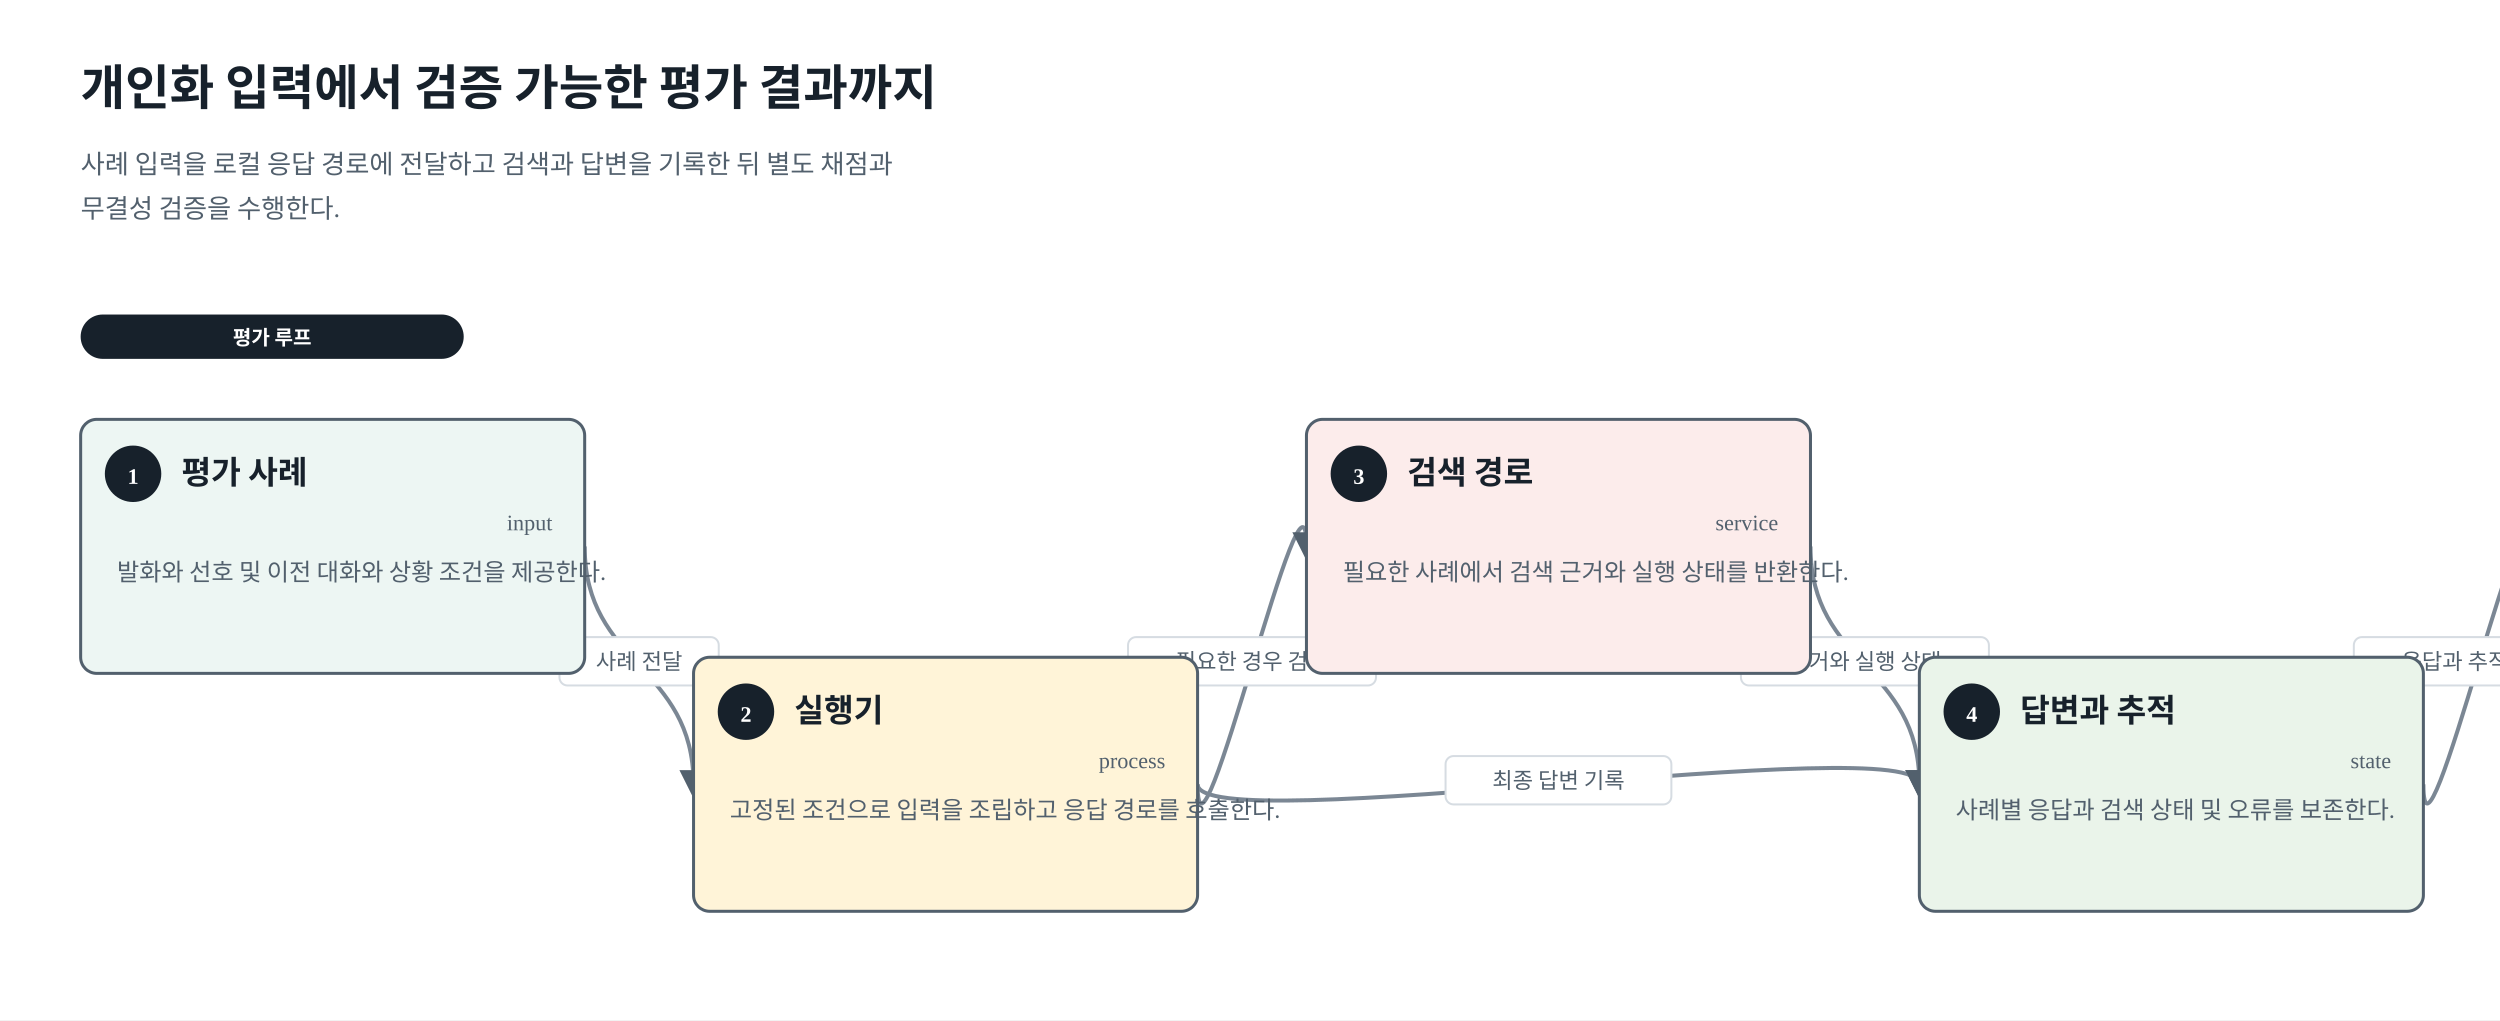
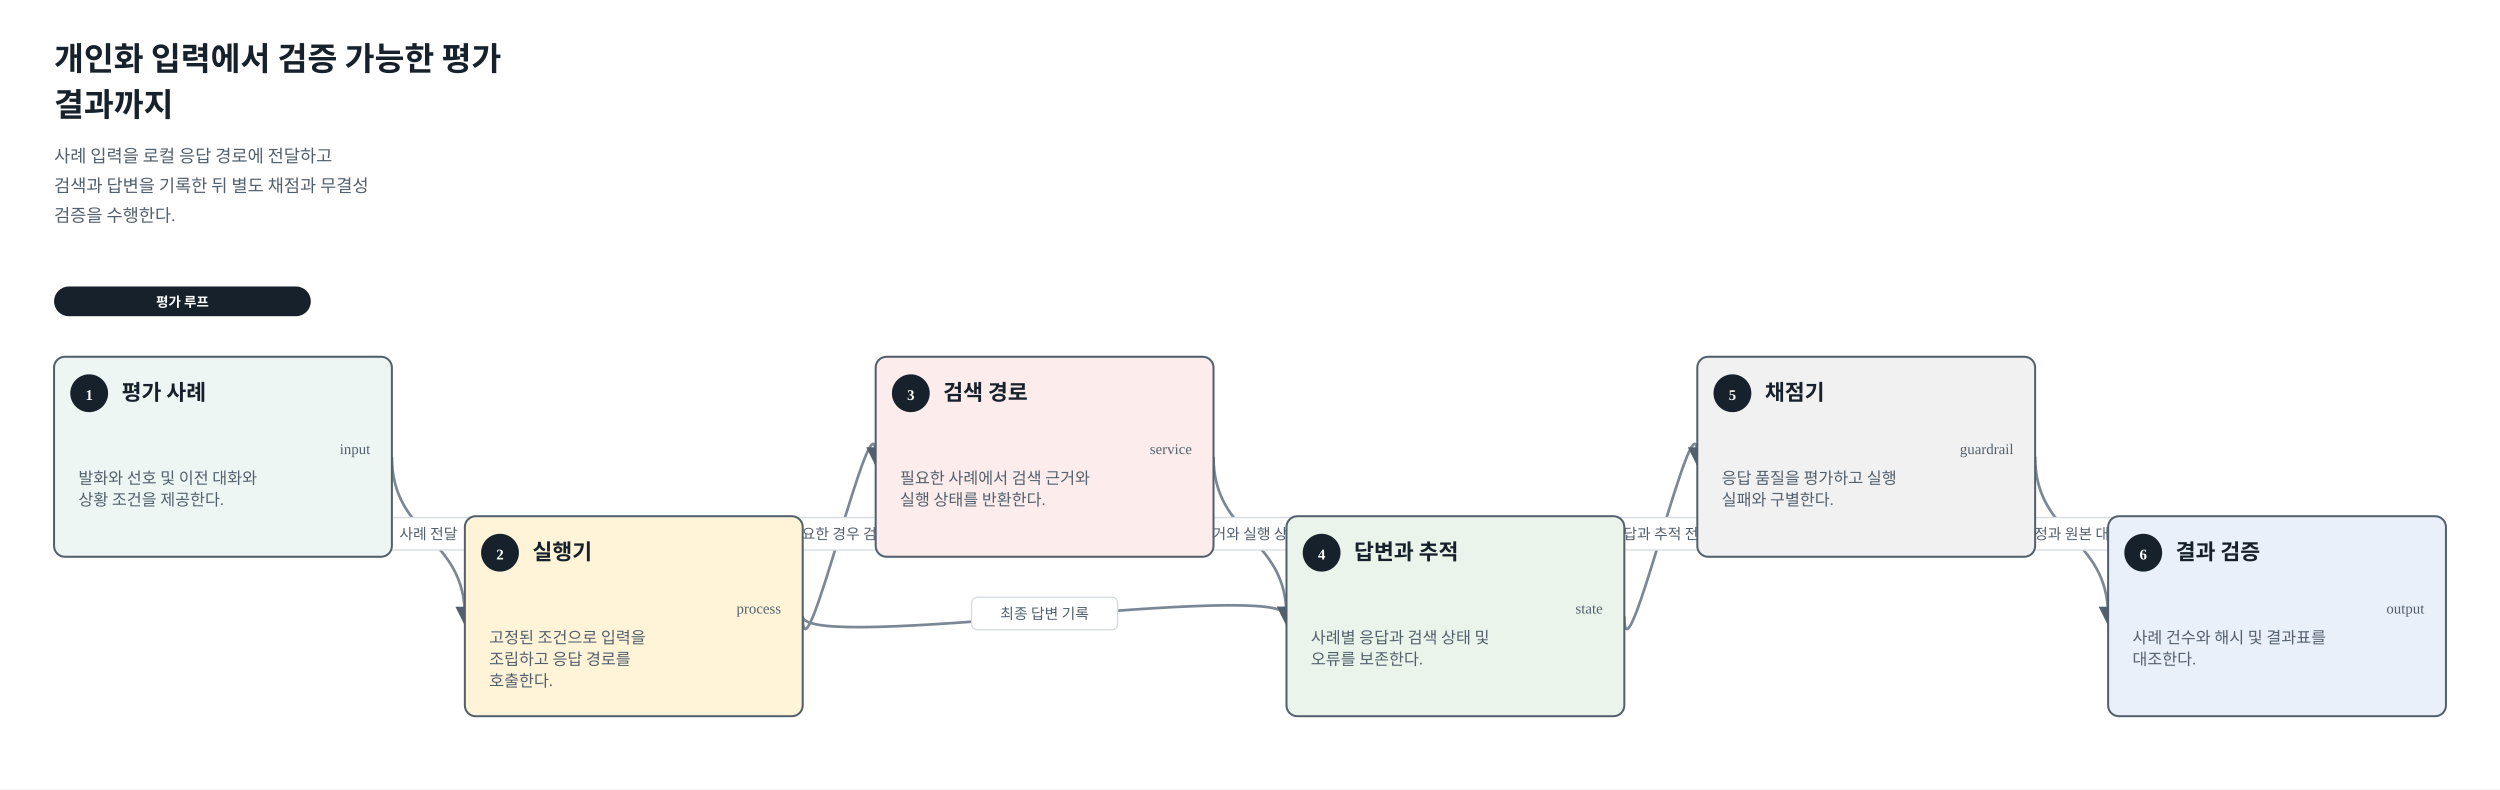
- <svg xmlns="http://www.w3.org/2000/svg" viewBox="0 0 1240 506" role="img" aria-labelledby="system-map-title system-map-desc">
+ <svg xmlns="http://www.w3.org/2000/svg" viewBox="0 0 1850 584" role="img" aria-labelledby="system-map-title system-map-desc">
  <defs>
    <marker id="system-map-arrow" viewBox="0 0 10 10" refX="5" refY="5" markerWidth="7" markerHeight="7" orient="auto-start-reverse">
      <path d="M 0 0 L 10 5 L 0 10 z" fill="#52606d" />
    </marker>
  </defs>
-   <rect width="1240" height="506" fill="#ffffff" />
+   <rect width="1850" height="584" fill="#ffffff" />
  <text fill="#17212b" font-size="24" font-weight="700">
-     <tspan x="40" y="52">개인화 입력에서 검증 가능한 평가 결과까지</tspan>
+     <tspan x="40" y="52">개인화 입력에서 검증 가능한 평가</tspan>
+     <tspan x="40" y="86">결과까지</tspan>
  </text>
  <text fill="#52606d" font-size="13">
-     <tspan x="40" y="86">사례 입력을 로컬 응답 경로에 전달하고 검색과 답변을 기록한 뒤 별도 채점과</tspan>
-     <tspan x="40" y="108">무결성 검증을 수행한다.</tspan>
+     <tspan x="40" y="120">사례 입력을 로컬 응답 경로에 전달하고</tspan>
+     <tspan x="40" y="142">검색과 답변을 기록한 뒤 별도 채점과 무결성</tspan>
+     <tspan x="40" y="164">검증을 수행한다.</tspan>
  </text>
-   <rect x="40" y="156" width="190" height="22" rx="11" fill="#17212b" />
-   <text x="135" y="171" text-anchor="middle" fill="#ffffff" font-size="10" font-weight="700">평가 루프</text>
+   <rect x="40" y="212" width="190" height="22" rx="11" fill="#17212b" />
+   <text x="135" y="227" text-anchor="middle" fill="#ffffff" font-size="10" font-weight="700">평가 루프</text>
  <g data-flow="a">
-     <path d="M 290 271 C 290 330, 344 330, 344 389" fill="none" stroke="#7b8794" stroke-width="2" marker-end="url(#system-map-arrow)" />
-     <rect x="277.5" y="316" width="79" height="24" rx="4" fill="#ffffff" stroke="#d6dce2" />
-     <text x="317" y="332" text-anchor="middle" fill="#52606d" font-size="11">사례 전달</text>
+     <path d="M 290 338 C 290 397, 344 397, 344 456" fill="none" stroke="#7b8794" stroke-width="2" marker-end="url(#system-map-arrow)" />
+     <rect x="278" y="383" width="78" height="24" rx="4" fill="#ffffff" stroke="#d6dce2" />
+     <text x="317" y="399" text-anchor="middle" fill="#52606d" font-size="11">사례 전달</text>
  </g>
  <g data-flow="b">
-     <path d="M 594 389 C 594 448, 648 212, 648 271" fill="none" stroke="#7b8794" stroke-width="2" marker-end="url(#system-map-arrow)" />
-     <rect x="559.5" y="316" width="123" height="24" rx="4" fill="#ffffff" stroke="#d6dce2" />
-     <text x="621" y="332" text-anchor="middle" fill="#52606d" font-size="11">필요한 경우 검색</text>
+     <path d="M 594 456 C 594 515, 648 279, 648 338" fill="none" stroke="#7b8794" stroke-width="2" marker-end="url(#system-map-arrow)" />
+     <rect x="561" y="383" width="120" height="24" rx="4" fill="#ffffff" stroke="#d6dce2" />
+     <text x="621" y="399" text-anchor="middle" fill="#52606d" font-size="11">필요한 경우 검색</text>
  </g>
  <g data-flow="c">
-     <path d="M 898 271 C 898 330, 952 330, 952 389" fill="none" stroke="#7b8794" stroke-width="2" marker-end="url(#system-map-arrow)" />
-     <rect x="863.5" y="316" width="123" height="24" rx="4" fill="#ffffff" stroke="#d6dce2" />
-     <text x="925" y="332" text-anchor="middle" fill="#52606d" font-size="11">근거와 실행 상태</text>
+     <path d="M 898 338 C 898 397, 952 397, 952 456" fill="none" stroke="#7b8794" stroke-width="2" marker-end="url(#system-map-arrow)" />
+     <rect x="865" y="383" width="120" height="24" rx="4" fill="#ffffff" stroke="#d6dce2" />
+     <text x="925" y="399" text-anchor="middle" fill="#52606d" font-size="11">근거와 실행 상태</text>
  </g>
  <g data-flow="d">
-     <path d="M 594 389 C 594 417, 952 361, 952 389" fill="none" stroke="#7b8794" stroke-width="2" marker-end="url(#system-map-arrow)" />
-     <rect x="717" y="375" width="112" height="24" rx="4" fill="#ffffff" stroke="#d6dce2" />
-     <text x="773" y="391" text-anchor="middle" fill="#52606d" font-size="11">최종 답변 기록</text>
+     <path d="M 594 456 C 594 484, 952 428, 952 456" fill="none" stroke="#7b8794" stroke-width="2" marker-end="url(#system-map-arrow)" />
+     <rect x="719" y="442" width="108" height="24" rx="4" fill="#ffffff" stroke="#d6dce2" />
+     <text x="773" y="458" text-anchor="middle" fill="#52606d" font-size="11">최종 답변 기록</text>
  </g>
  <g data-flow="e">
-     <path d="M 1202 389 C 1202 448, 1256 212, 1256 271" fill="none" stroke="#7b8794" stroke-width="2" marker-end="url(#system-map-arrow)" />
-     <rect x="1167.5" y="316" width="123" height="24" rx="4" fill="#ffffff" stroke="#d6dce2" />
-     <text x="1229" y="332" text-anchor="middle" fill="#52606d" font-size="11">응답과 추적 전달</text>
+     <path d="M 1202 456 C 1202 515, 1256 279, 1256 338" fill="none" stroke="#7b8794" stroke-width="2" marker-end="url(#system-map-arrow)" />
+     <rect x="1169" y="383" width="120" height="24" rx="4" fill="#ffffff" stroke="#d6dce2" />
+     <text x="1229" y="399" text-anchor="middle" fill="#52606d" font-size="11">응답과 추적 전달</text>
  </g>
  <g data-flow="f">
-     <path d="M 1506 271 C 1506 330, 1560 330, 1560 389" fill="none" stroke="#7b8794" stroke-width="2" marker-end="url(#system-map-arrow)" />
-     <rect x="1471.5" y="316" width="123" height="24" rx="4" fill="#ffffff" stroke="#d6dce2" />
-     <text x="1533" y="332" text-anchor="middle" fill="#52606d" font-size="11">판정과 원본 대조</text>
+     <path d="M 1506 338 C 1506 397, 1560 397, 1560 456" fill="none" stroke="#7b8794" stroke-width="2" marker-end="url(#system-map-arrow)" />
+     <rect x="1473" y="383" width="120" height="24" rx="4" fill="#ffffff" stroke="#d6dce2" />
+     <text x="1533" y="399" text-anchor="middle" fill="#52606d" font-size="11">판정과 원본 대조</text>
  </g>
  <g data-node="input">
-     <rect x="40" y="208" width="250" height="126" rx="8" fill="#edf6f3" stroke="#52606d" stroke-width="1.5" />
-     <circle cx="66" cy="235" r="14" fill="#17212b" />
-     <text x="66" y="240" text-anchor="middle" fill="#ffffff" font-size="11" font-weight="700">1</text>
-     <text x="90" y="240" fill="#17212b" font-size="16" font-weight="700">평가 사례</text>
-     <text x="274" y="263" text-anchor="end" fill="#52606d" font-size="11">input</text>
-     <text x="58" y="286" fill="#52606d" font-size="12">
-       <tspan x="58" y="288">발화와 선호 및 이전 대화와 상황 조건을 제공한다.</tspan>
+     <rect x="40" y="264" width="250" height="148" rx="8" fill="#edf6f3" stroke="#52606d" stroke-width="1.5" />
+     <circle cx="66" cy="291" r="14" fill="#17212b" />
+     <text x="66" y="296" text-anchor="middle" fill="#ffffff" font-size="11" font-weight="700">1</text>
+     <text x="90" y="296" fill="#17212b" font-size="16" font-weight="700">
+       <tspan x="90" y="296">평가 사례</tspan>
+     </text>
+     <text x="274" y="336" text-anchor="end" fill="#52606d" font-size="11">input</text>
+     <text x="58" y="342" fill="#52606d" font-size="12">
+       <tspan x="58" y="358">발화와 선호 및 이전 대화와</tspan>
+       <tspan x="58" y="374">상황 조건을 제공한다.</tspan>
    </text>
  </g>
  <g data-node="runner">
-     <rect x="344" y="326" width="250" height="126" rx="8" fill="#fff4d8" stroke="#52606d" stroke-width="1.5" />
-     <circle cx="370" cy="353" r="14" fill="#17212b" />
-     <text x="370" y="358" text-anchor="middle" fill="#ffffff" font-size="11" font-weight="700">2</text>
-     <text x="394" y="358" fill="#17212b" font-size="16" font-weight="700">실행기</text>
-     <text x="578" y="381" text-anchor="end" fill="#52606d" font-size="11">process</text>
-     <text x="362" y="404" fill="#52606d" font-size="12">
-       <tspan x="362" y="406">고정된 조건으로 입력을 조립하고 응답 경로를 호출한다.</tspan>
+     <rect x="344" y="382" width="250" height="148" rx="8" fill="#fff4d8" stroke="#52606d" stroke-width="1.5" />
+     <circle cx="370" cy="409" r="14" fill="#17212b" />
+     <text x="370" y="414" text-anchor="middle" fill="#ffffff" font-size="11" font-weight="700">2</text>
+     <text x="394" y="414" fill="#17212b" font-size="16" font-weight="700">
+       <tspan x="394" y="414">실행기</tspan>
+     </text>
+     <text x="578" y="454" text-anchor="end" fill="#52606d" font-size="11">process</text>
+     <text x="362" y="460" fill="#52606d" font-size="12">
+       <tspan x="362" y="476">고정된 조건으로 입력을</tspan>
+       <tspan x="362" y="492">조립하고 응답 경로를</tspan>
+       <tspan x="362" y="508">호출한다.</tspan>
    </text>
  </g>
  <g data-node="search">
-     <rect x="648" y="208" width="250" height="126" rx="8" fill="#fceceb" stroke="#52606d" stroke-width="1.5" />
-     <circle cx="674" cy="235" r="14" fill="#17212b" />
-     <text x="674" y="240" text-anchor="middle" fill="#ffffff" font-size="11" font-weight="700">3</text>
-     <text x="698" y="240" fill="#17212b" font-size="16" font-weight="700">검색 경로</text>
-     <text x="882" y="263" text-anchor="end" fill="#52606d" font-size="11">service</text>
-     <text x="666" y="286" fill="#52606d" font-size="12">
-       <tspan x="666" y="288">필요한 사례에서 검색 근거와 실행 상태를 반환한다.</tspan>
+     <rect x="648" y="264" width="250" height="148" rx="8" fill="#fceceb" stroke="#52606d" stroke-width="1.5" />
+     <circle cx="674" cy="291" r="14" fill="#17212b" />
+     <text x="674" y="296" text-anchor="middle" fill="#ffffff" font-size="11" font-weight="700">3</text>
+     <text x="698" y="296" fill="#17212b" font-size="16" font-weight="700">
+       <tspan x="698" y="296">검색 경로</tspan>
+     </text>
+     <text x="882" y="336" text-anchor="end" fill="#52606d" font-size="11">service</text>
+     <text x="666" y="342" fill="#52606d" font-size="12">
+       <tspan x="666" y="358">필요한 사례에서 검색 근거와</tspan>
+       <tspan x="666" y="374">실행 상태를 반환한다.</tspan>
    </text>
  </g>
  <g data-node="answer">
-     <rect x="952" y="326" width="250" height="126" rx="8" fill="#eaf4ea" stroke="#52606d" stroke-width="1.5" />
-     <circle cx="978" cy="353" r="14" fill="#17212b" />
-     <text x="978" y="358" text-anchor="middle" fill="#ffffff" font-size="11" font-weight="700">4</text>
-     <text x="1002" y="358" fill="#17212b" font-size="16" font-weight="700">답변과 추적</text>
-     <text x="1186" y="381" text-anchor="end" fill="#52606d" font-size="11">state</text>
-     <text x="970" y="404" fill="#52606d" font-size="12">
-       <tspan x="970" y="406">사례별 응답과 검색 상태 및 오류를 보존한다.</tspan>
+     <rect x="952" y="382" width="250" height="148" rx="8" fill="#eaf4ea" stroke="#52606d" stroke-width="1.5" />
+     <circle cx="978" cy="409" r="14" fill="#17212b" />
+     <text x="978" y="414" text-anchor="middle" fill="#ffffff" font-size="11" font-weight="700">4</text>
+     <text x="1002" y="414" fill="#17212b" font-size="16" font-weight="700">
+       <tspan x="1002" y="414">답변과 추적</tspan>
+     </text>
+     <text x="1186" y="454" text-anchor="end" fill="#52606d" font-size="11">state</text>
+     <text x="970" y="460" fill="#52606d" font-size="12">
+       <tspan x="970" y="476">사례별 응답과 검색 상태 및</tspan>
+       <tspan x="970" y="492">오류를 보존한다.</tspan>
    </text>
  </g>
  <g data-node="judge">
-     <rect x="1256" y="208" width="250" height="126" rx="8" fill="#f1f1f1" stroke="#52606d" stroke-width="1.5" />
-     <circle cx="1282" cy="235" r="14" fill="#17212b" />
-     <text x="1282" y="240" text-anchor="middle" fill="#ffffff" font-size="11" font-weight="700">5</text>
-     <text x="1306" y="240" fill="#17212b" font-size="16" font-weight="700">채점기</text>
-     <text x="1490" y="263" text-anchor="end" fill="#52606d" font-size="11">guardrail</text>
-     <text x="1274" y="286" fill="#52606d" font-size="12">
-       <tspan x="1274" y="288">응답 품질을 평가하고 실행 실패와 구별한다.</tspan>
+     <rect x="1256" y="264" width="250" height="148" rx="8" fill="#f1f1f1" stroke="#52606d" stroke-width="1.5" />
+     <circle cx="1282" cy="291" r="14" fill="#17212b" />
+     <text x="1282" y="296" text-anchor="middle" fill="#ffffff" font-size="11" font-weight="700">5</text>
+     <text x="1306" y="296" fill="#17212b" font-size="16" font-weight="700">
+       <tspan x="1306" y="296">채점기</tspan>
+     </text>
+     <text x="1490" y="336" text-anchor="end" fill="#52606d" font-size="11">guardrail</text>
+     <text x="1274" y="342" fill="#52606d" font-size="12">
+       <tspan x="1274" y="358">응답 품질을 평가하고 실행</tspan>
+       <tspan x="1274" y="374">실패와 구별한다.</tspan>
    </text>
  </g>
  <g data-node="audit">
-     <rect x="1560" y="326" width="250" height="126" rx="8" fill="#eaf0fa" stroke="#52606d" stroke-width="1.5" />
-     <circle cx="1586" cy="353" r="14" fill="#17212b" />
-     <text x="1586" y="358" text-anchor="middle" fill="#ffffff" font-size="11" font-weight="700">6</text>
-     <text x="1610" y="358" fill="#17212b" font-size="16" font-weight="700">결과 검증</text>
-     <text x="1794" y="381" text-anchor="end" fill="#52606d" font-size="11">output</text>
-     <text x="1578" y="404" fill="#52606d" font-size="12">
-       <tspan x="1578" y="406">사례 건수와 해시 및 결과표를 대조한다.</tspan>
+     <rect x="1560" y="382" width="250" height="148" rx="8" fill="#eaf0fa" stroke="#52606d" stroke-width="1.5" />
+     <circle cx="1586" cy="409" r="14" fill="#17212b" />
+     <text x="1586" y="414" text-anchor="middle" fill="#ffffff" font-size="11" font-weight="700">6</text>
+     <text x="1610" y="414" fill="#17212b" font-size="16" font-weight="700">
+       <tspan x="1610" y="414">결과 검증</tspan>
+     </text>
+     <text x="1794" y="454" text-anchor="end" fill="#52606d" font-size="11">output</text>
+     <text x="1578" y="460" fill="#52606d" font-size="12">
+       <tspan x="1578" y="476">사례 건수와 해시 및 결과표를</tspan>
+       <tspan x="1578" y="492">대조한다.</tspan>
    </text>
  </g>
</svg>
